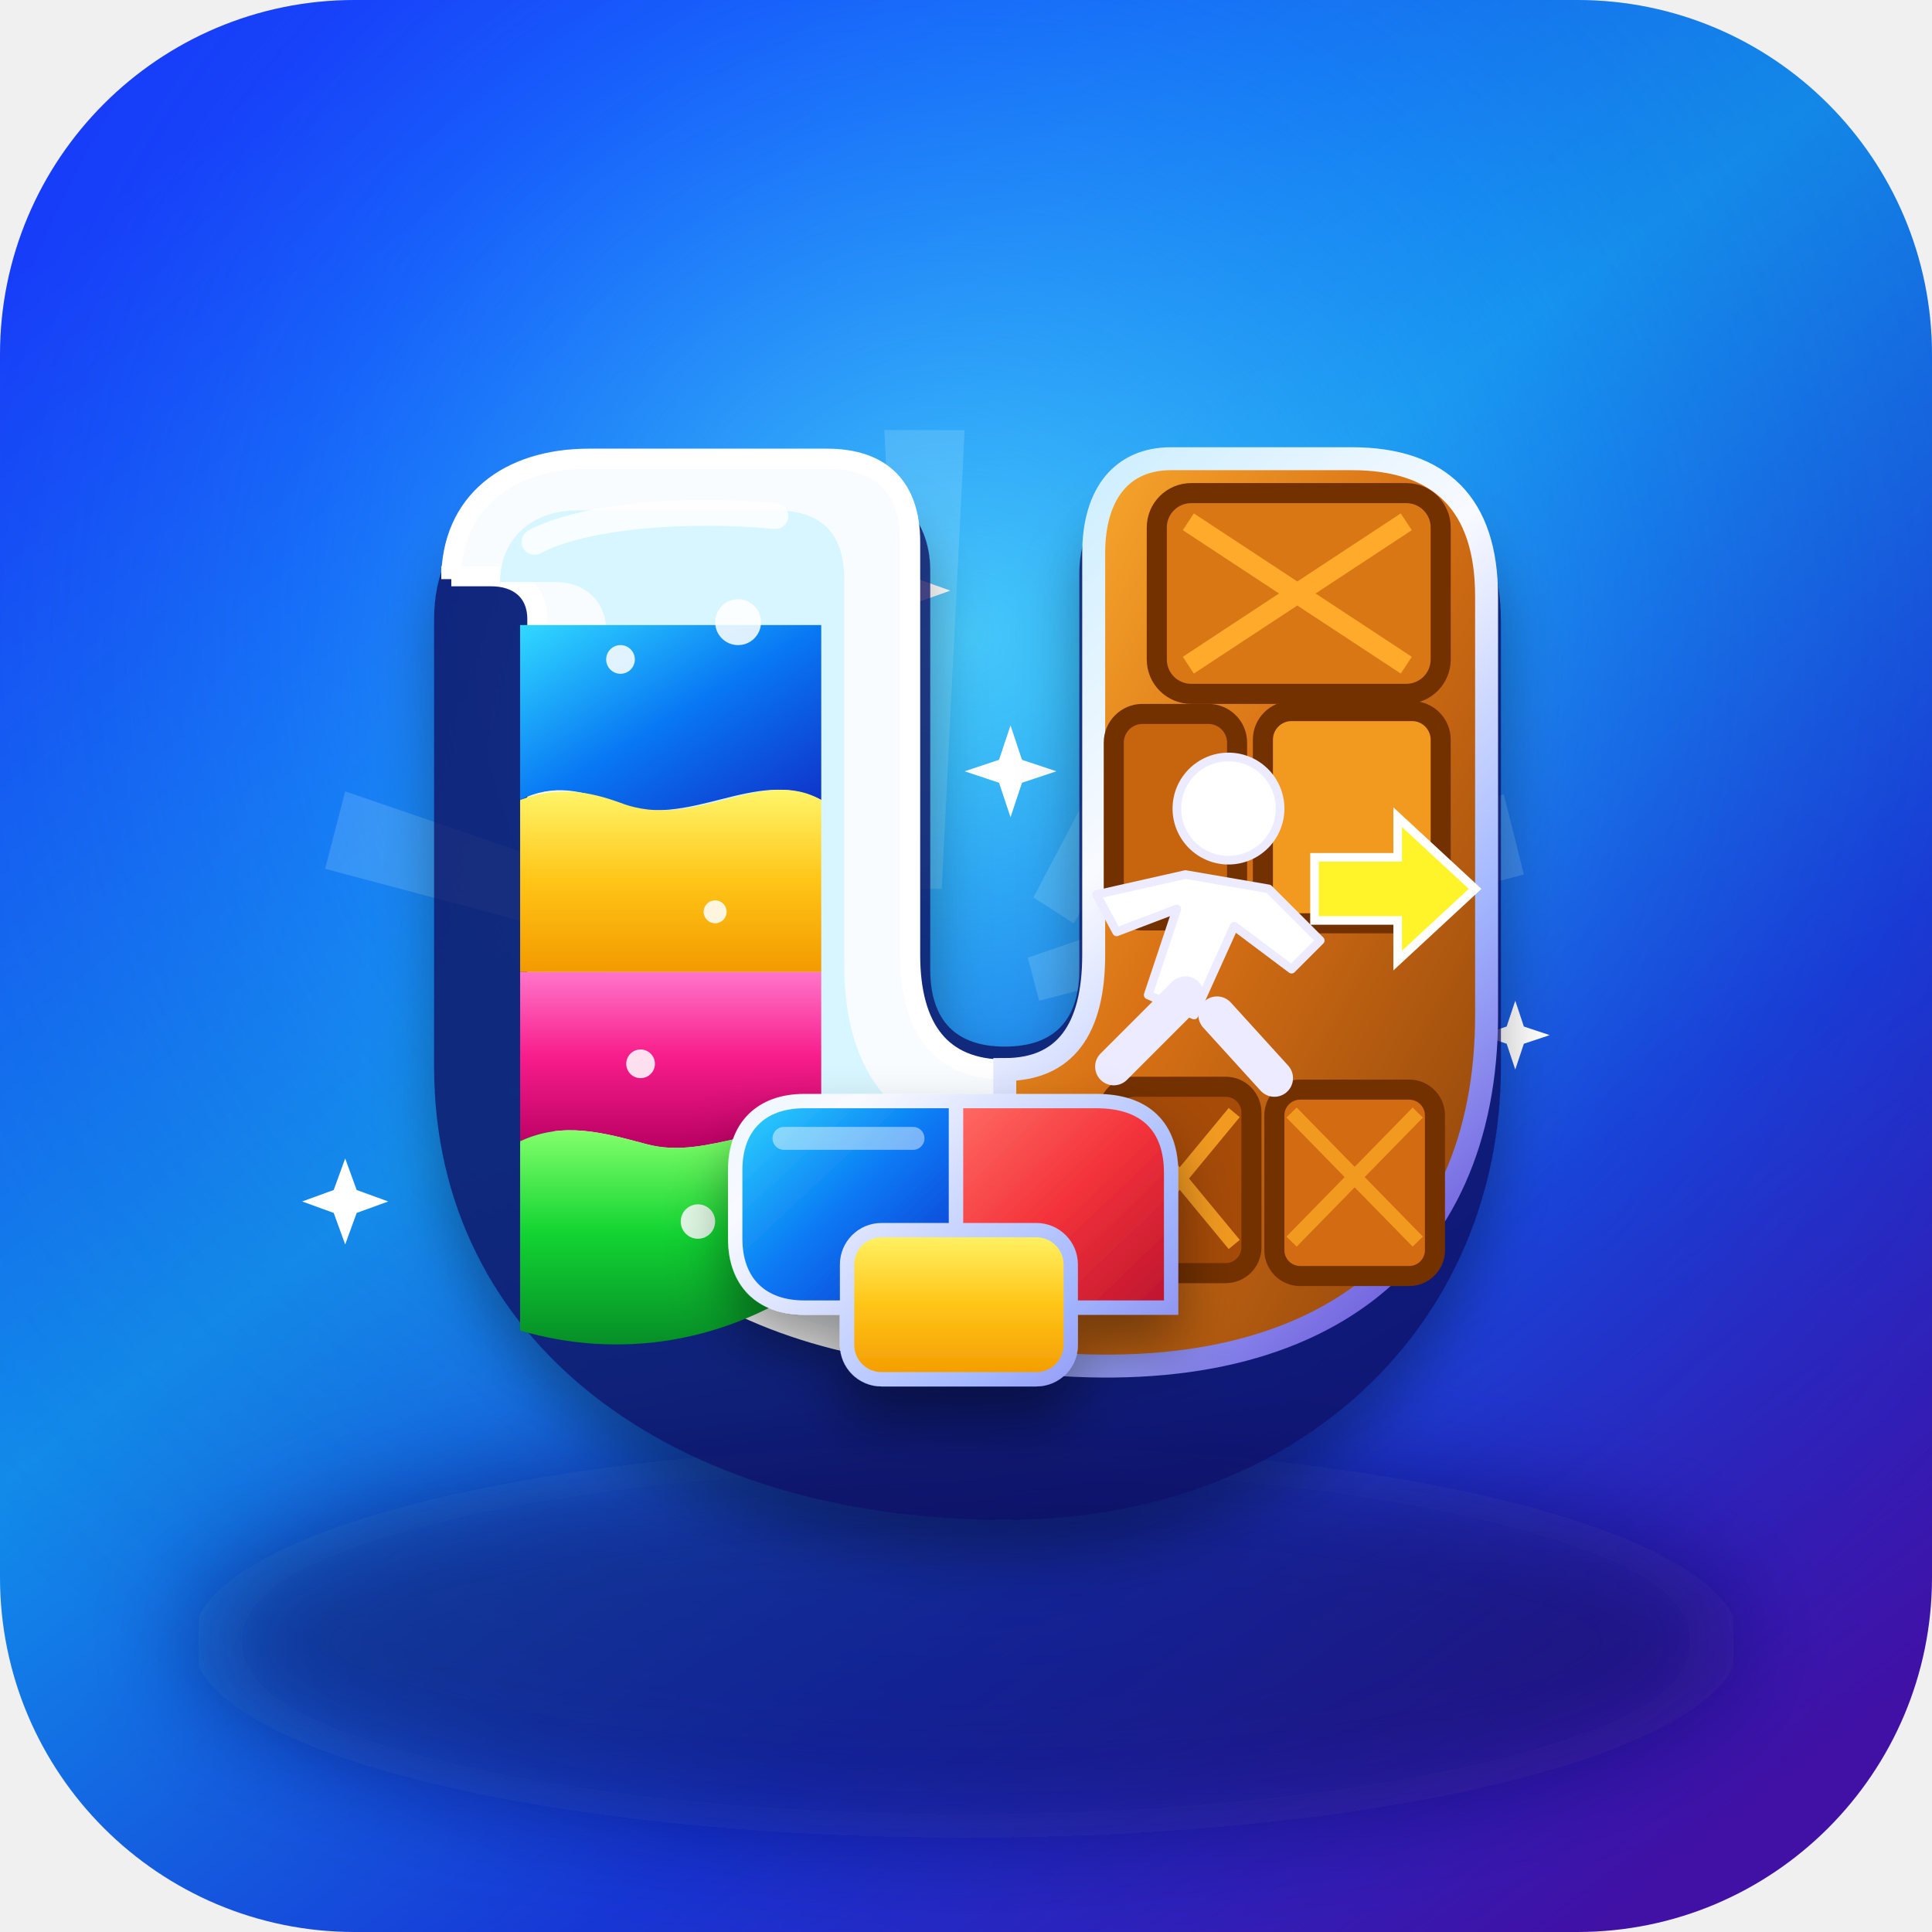
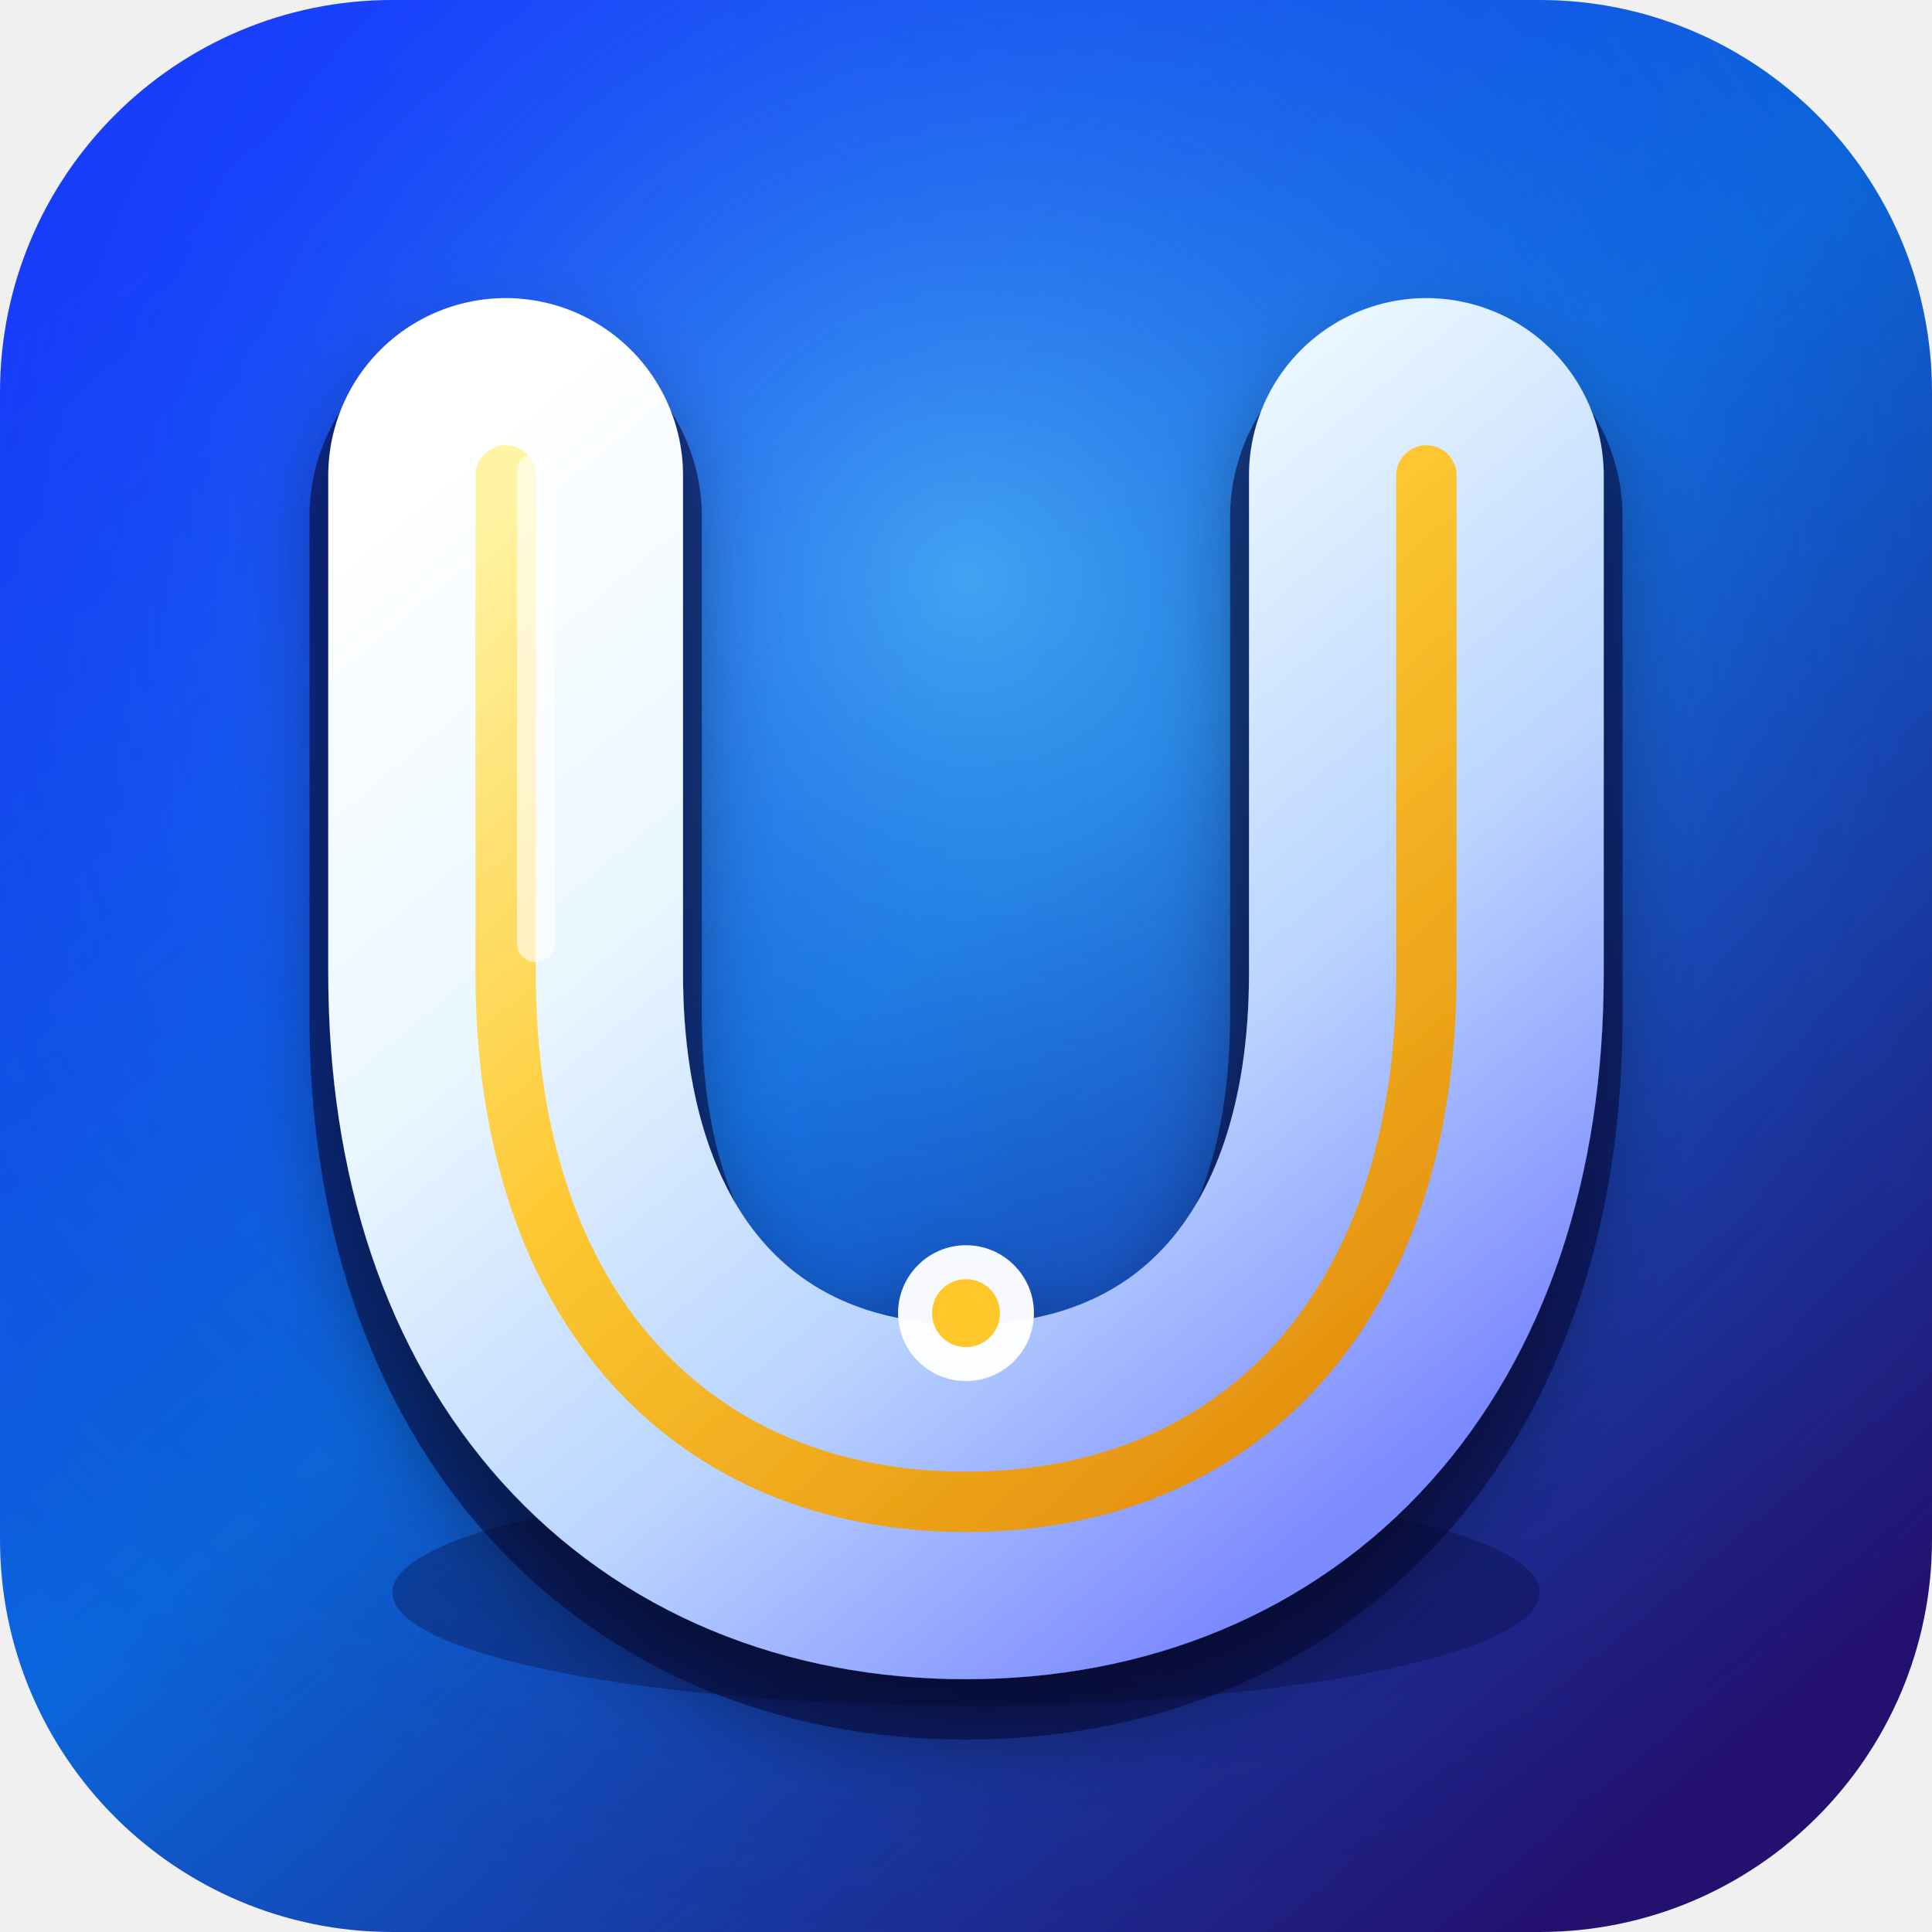
<svg xmlns="http://www.w3.org/2000/svg" width="512" height="512" viewBox="0 0 512 512">
  <defs>
-     <linearGradient id="bg" x1="72" y1="20" x2="438" y2="500" gradientUnits="userSpaceOnUse">
-       <stop offset="0" stop-color="#153BFF" />
-       <stop offset=".42" stop-color="#118DEB" />
-       <stop offset=".73" stop-color="#1737D6" />
-       <stop offset="1" stop-color="#4110A5" />
+     <linearGradient id="bg" x1="68" y1="34" x2="446" y2="482" gradientUnits="userSpaceOnUse">
+       <stop offset="0" stop-color="#173BFF" />
+       <stop offset=".48" stop-color="#0B66DB" />
+       <stop offset="1" stop-color="#24106F" />
    </linearGradient>
-     <radialGradient id="halo" cx="50%" cy="33%" r="68%">
-       <stop offset="0" stop-color="#58DEFF" stop-opacity=".75" />
-       <stop offset=".5" stop-color="#27A9FF" stop-opacity=".20" />
-       <stop offset="1" stop-color="#250A86" stop-opacity="0" />
+     <radialGradient id="glow" cx="50%" cy="30%" r="72%">
+       <stop offset="0" stop-color="#71E5FF" stop-opacity=".52" />
+       <stop offset=".58" stop-color="#2A73E8" stop-opacity=".12" />
+       <stop offset="1" stop-color="#0B0C45" stop-opacity="0" />
    </radialGradient>
-     <linearGradient id="rim" x1="105" y1="83" x2="400" y2="392" gradientUnits="userSpaceOnUse">
+     <linearGradient id="u" x1="134" y1="106" x2="372" y2="390" gradientUnits="userSpaceOnUse">
      <stop offset="0" stop-color="#FFFFFF" />
-       <stop offset=".22" stop-color="#BFEAFF" />
-       <stop offset=".55" stop-color="#F9FAFF" />
-       <stop offset=".78" stop-color="#A4B8FF" />
-       <stop offset="1" stop-color="#6C56D9" />
+       <stop offset=".34" stop-color="#EAF7FF" />
+       <stop offset=".68" stop-color="#B9D4FF" />
+       <stop offset="1" stop-color="#7C8AFF" />
    </linearGradient>
-     <linearGradient id="blue" x1="0" y1="0" x2="1" y2="1">
-       <stop stop-color="#31D9FF" />
-       <stop offset=".5" stop-color="#0878F4" />
-       <stop offset="1" stop-color="#1030C8" />
+     <linearGradient id="gold" x1="140" y1="126" x2="368" y2="380" gradientUnits="userSpaceOnUse">
+       <stop offset="0" stop-color="#FFF3A0" />
+       <stop offset=".44" stop-color="#FFC72A" />
+       <stop offset="1" stop-color="#E58B00" />
    </linearGradient>
-     <linearGradient id="yellow" x1="0" y1="0" x2="0" y2="1">
-       <stop stop-color="#FFF56A" />
-       <stop offset=".5" stop-color="#FFC517" />
-       <stop offset="1" stop-color="#F39A00" />
-     </linearGradient>
-     <linearGradient id="pink" x1="0" y1="0" x2="0" y2="1">
-       <stop stop-color="#FF75C9" />
-       <stop offset=".48" stop-color="#F81D8A" />
-       <stop offset="1" stop-color="#B90063" />
-     </linearGradient>
-     <linearGradient id="green" x1="0" y1="0" x2="0" y2="1">
-       <stop stop-color="#83FF6B" />
-       <stop offset=".48" stop-color="#12D432" />
-       <stop offset="1" stop-color="#068E27" />
-     </linearGradient>
-     <linearGradient id="red" x1="0" y1="0" x2="1" y2="1">
-       <stop stop-color="#FF6C65" />
-       <stop offset=".5" stop-color="#F3323A" />
-       <stop offset="1" stop-color="#BB142E" />
-     </linearGradient>
-     <linearGradient id="wood" x1="0" y1="0" x2="1" y2="1">
-       <stop stop-color="#FFB533" />
-       <stop offset=".45" stop-color="#D87115" />
-       <stop offset="1" stop-color="#87400A" />
-     </linearGradient>
-     <linearGradient id="woodDark" x1="0" y1="0" x2="1" y2="1">
-       <stop stop-color="#B85C0D" />
-       <stop offset="1" stop-color="#552502" />
-     </linearGradient>
-     <filter id="shadow" x="-35%" y="-35%" width="170%" height="190%">
-       <feGaussianBlur in="SourceAlpha" stdDeviation="10" />
-       <feOffset dy="12" />
+     <filter id="shadow" x="-30%" y="-30%" width="160%" height="180%">
+       <feGaussianBlur in="SourceAlpha" stdDeviation="12" />
+       <feOffset dy="14" />
      <feComponentTransfer>
-         <feFuncA type="linear" slope=".42" />
+         <feFuncA type="linear" slope=".45" />
      </feComponentTransfer>
      <feMerge>
        <feMergeNode />
        <feMergeNode in="SourceGraphic" />
      </feMerge>
    </filter>
-     <filter id="soft" x="-40%" y="-40%" width="180%" height="180%">
-       <feGaussianBlur stdDeviation="14" />
-     </filter>
  </defs>
-   <rect width="512" height="512" rx="94" fill="url(#bg)" />
-   <rect width="512" height="512" rx="94" fill="url(#halo)" />
-   <ellipse cx="256" cy="435" rx="205" ry="52" fill="#0A0D58" opacity=".52" filter="url(#soft)" />
-   <g id="LauncherSafeForeground" transform="translate(245 269) scale(.76) translate(-256 -256)">
-     <g opacity=".18" fill="#C8F4FF">
-       <path d="M242 52h28l-8 160h-12z" />
-       <path d="M122 91l23-15 74 139-14 9z" />
-       <path d="M390 92l-23-16-73 139 14 9z" />
-       <path d="M47 205l7-27 166 57-4 15z" />
-       <path d="M465 207l-7-28-166 57 4 15z" />
-     </g>
-     <g fill="#FFFFFF">
-       <path d="M54 306l4 11 11 4-11 4-4 11-4-11-11-4 11-4z" />
-       <path d="M462 251l3 9 9 3-9 3-3 9-3-9-9-3 9-3z" />
-       <path d="M246 89l5 14 14 5-14 5-5 14-5-14-14-5 14-5z" />
-       <path d="M286 155l4 12 12 4-12 4-4 12-4-12-12-4 12-4z" />
-     </g>
-     <path d="M85 106C85 75 108 58 139 58h87c19 0 32 12 32 31v139c0 18 9 27 26 27s26-9 26-27V90c0-20 13-32 32-32h67c32 0 48 17 48 49v155c0 89-69 158-173 158-116 0-199-62-199-158V106z" fill="#0B075B" opacity=".78" transform="translate(0 12)" filter="url(#shadow)" />
-     <path d="M91 104c0-27 20-42 48-42h83c19 0 29 10 29 29v144c0 26 11 40 33 40v101c-97 0-163-50-163-125V118c0-10-7-15-16-15H91z" fill="#F8FCFF" stroke="#FFFFFF" stroke-width="7" />
-     <path d="M108 105c0-15 11-25 27-25h69c16 0 24 8 24 24v134c0 39 18 62 56 62v65c-86 0-139-43-139-112V122c0-10-7-17-18-17h-19z" fill="#D7F6FF" opacity=".98" />
-     <path d="M115 120h105v61c-23-12-46 11-72 1-11-4-21-7-33-1z" fill="url(#blue)" />
-     <path d="M115 181c13-5 24-3 35 1 26 10 49-13 70-1v60H115z" fill="url(#yellow)" />
-     <path d="M115 241h105v59c-18-10-39 7-61 1-15-4-29-8-44-1z" fill="url(#pink)" />
-     <path d="M115 300c15-7 29-3 44 1 22 6 43-11 61-1v47c-33 24-71 29-105 19z" fill="url(#green)" />
-     <g fill="#FFFFFF" opacity=".86">
-       <circle cx="150" cy="132" r="5" />
-       <circle cx="191" cy="119" r="8" />
-       <circle cx="183" cy="220" r="4" />
-       <circle cx="157" cy="273" r="5" />
-       <circle cx="177" cy="328" r="6" />
-     </g>
-     <path d="M120 91c17-9 52-12 84-9" fill="none" stroke="#FFFFFF" stroke-width="9" stroke-linecap="round" opacity=".82" />
-     <path d="M342 62h63c31 0 47 16 47 48v146c0 86-60 134-168 120V275c21 0 31-14 31-40V95c0-21 10-33 27-33z" fill="url(#wood)" stroke="url(#rim)" stroke-width="8" />
-     <g stroke="#743100" stroke-width="7" stroke-linejoin="round">
-       <rect x="337" y="74" width="99" height="70" rx="12" fill="#D97714" />
-       <path d="M348 84l76 50m0-50l-76 50" stroke="#FFAA2A" />
-       <rect x="322" y="151" width="43" height="72" rx="10" fill="#C7640E" />
-       <rect x="374" y="150" width="62" height="74" rx="10" fill="#F29A20" />
-       <rect x="320" y="281" width="50" height="65" rx="9" fill="#A64B08" />
-       <rect x="378" y="282" width="56" height="65" rx="9" fill="#D26B11" />
-       <path d="M326 290l38 46m0-46l-38 46M384 290l44 45m0-45l-44 45" stroke="#F29A20" stroke-width="5" />
-     </g>
-     <g fill="#FFFFFF" stroke="#ECEBFF" stroke-width="3" stroke-linecap="round" stroke-linejoin="round">
-       <circle cx="362" cy="184" r="18" />
-       <path d="M347 207l29 5 18 18-10 10-20-15-14 31-16-7 10-30-21 8-7-13z" />
-       <path d="M347 249l-25 25m36-18l20 22" fill="none" stroke-width="13" />
-     </g>
-     <path d="M392 201h29v-14l27 25-27 25v-14h-29z" fill="#FFF429" stroke="#FFFFFF" stroke-width="3" />
-     <g stroke="url(#rim)" stroke-width="5" filter="url(#shadow)">
-       <path d="M190 310c0-15 9-24 24-24h53v72h-53c-15 0-24-9-24-24z" fill="url(#blue)" />
-       <path d="M267 286h49c17 0 26 9 26 25v47h-75z" fill="url(#red)" />
-       <rect x="229" y="331" width="78" height="52" rx="12" fill="url(#yellow)" />
-     </g>
-     <path d="M207 299h45" stroke="#FFFFFF" stroke-width="8" stroke-linecap="round" opacity=".45" />
+   <rect width="512" height="512" rx="104" fill="url(#bg)" />
+   <rect width="512" height="512" rx="104" fill="url(#glow)" />
+   <ellipse cx="256" cy="422" rx="152" ry="30" fill="#050A3A" opacity=".34" />
+   <path d="M134 126V258c0 89 50 140 122 140s122-51 122-140V126" fill="none" stroke="#080A45" stroke-width="104" stroke-linecap="round" stroke-linejoin="round" opacity=".60" transform="translate(0 11)" />
+   <g id="LauncherSafeForeground" filter="url(#shadow)">
+     <path d="M134 126V258c0 89 50 140 122 140s122-51 122-140V126" fill="none" stroke="url(#u)" stroke-width="94" stroke-linecap="round" stroke-linejoin="round" />
+     <path d="M134 126V258c0 89 50 140 122 140s122-51 122-140V126" fill="none" stroke="url(#gold)" stroke-width="16" stroke-linecap="round" stroke-linejoin="round" opacity=".96" />
+     <path d="M142 125V250" fill="none" stroke="#FFFFFF" stroke-width="10" stroke-linecap="round" opacity=".62" />
+     <circle cx="256" cy="348" r="18" fill="#FFFFFF" opacity=".96" />
+     <circle cx="256" cy="348" r="9" fill="#FFC72A" />
  </g>
</svg>
